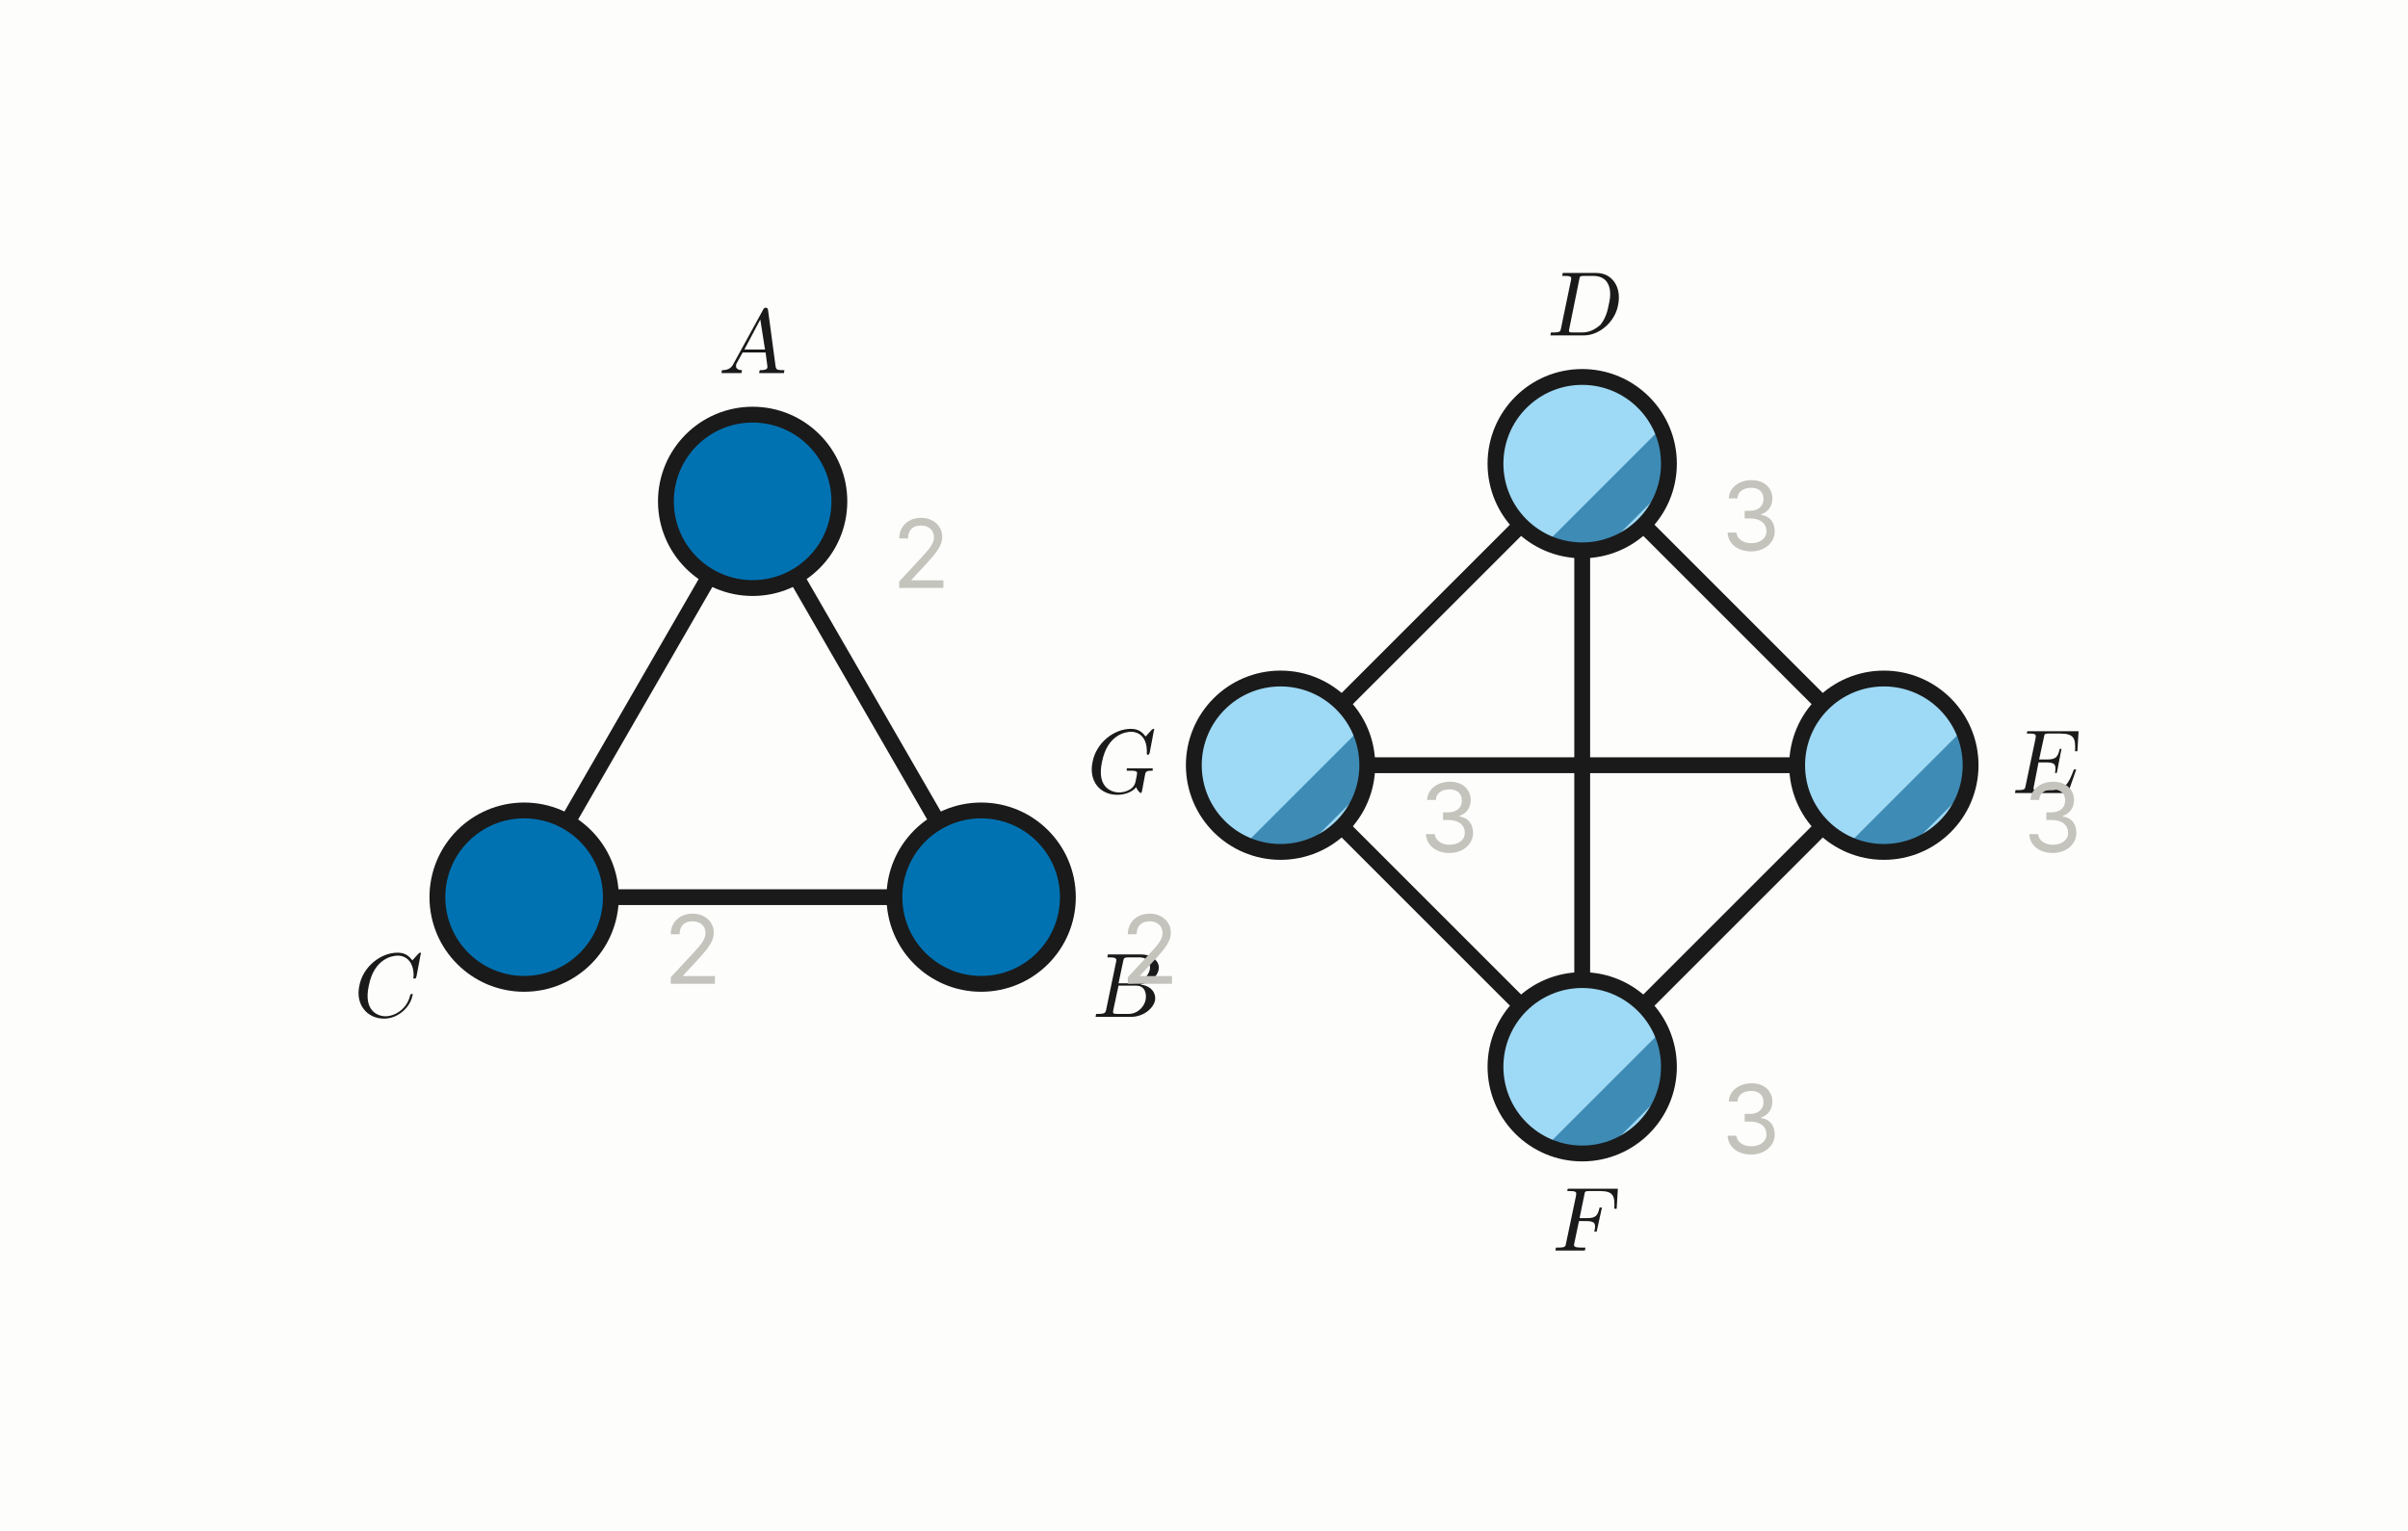
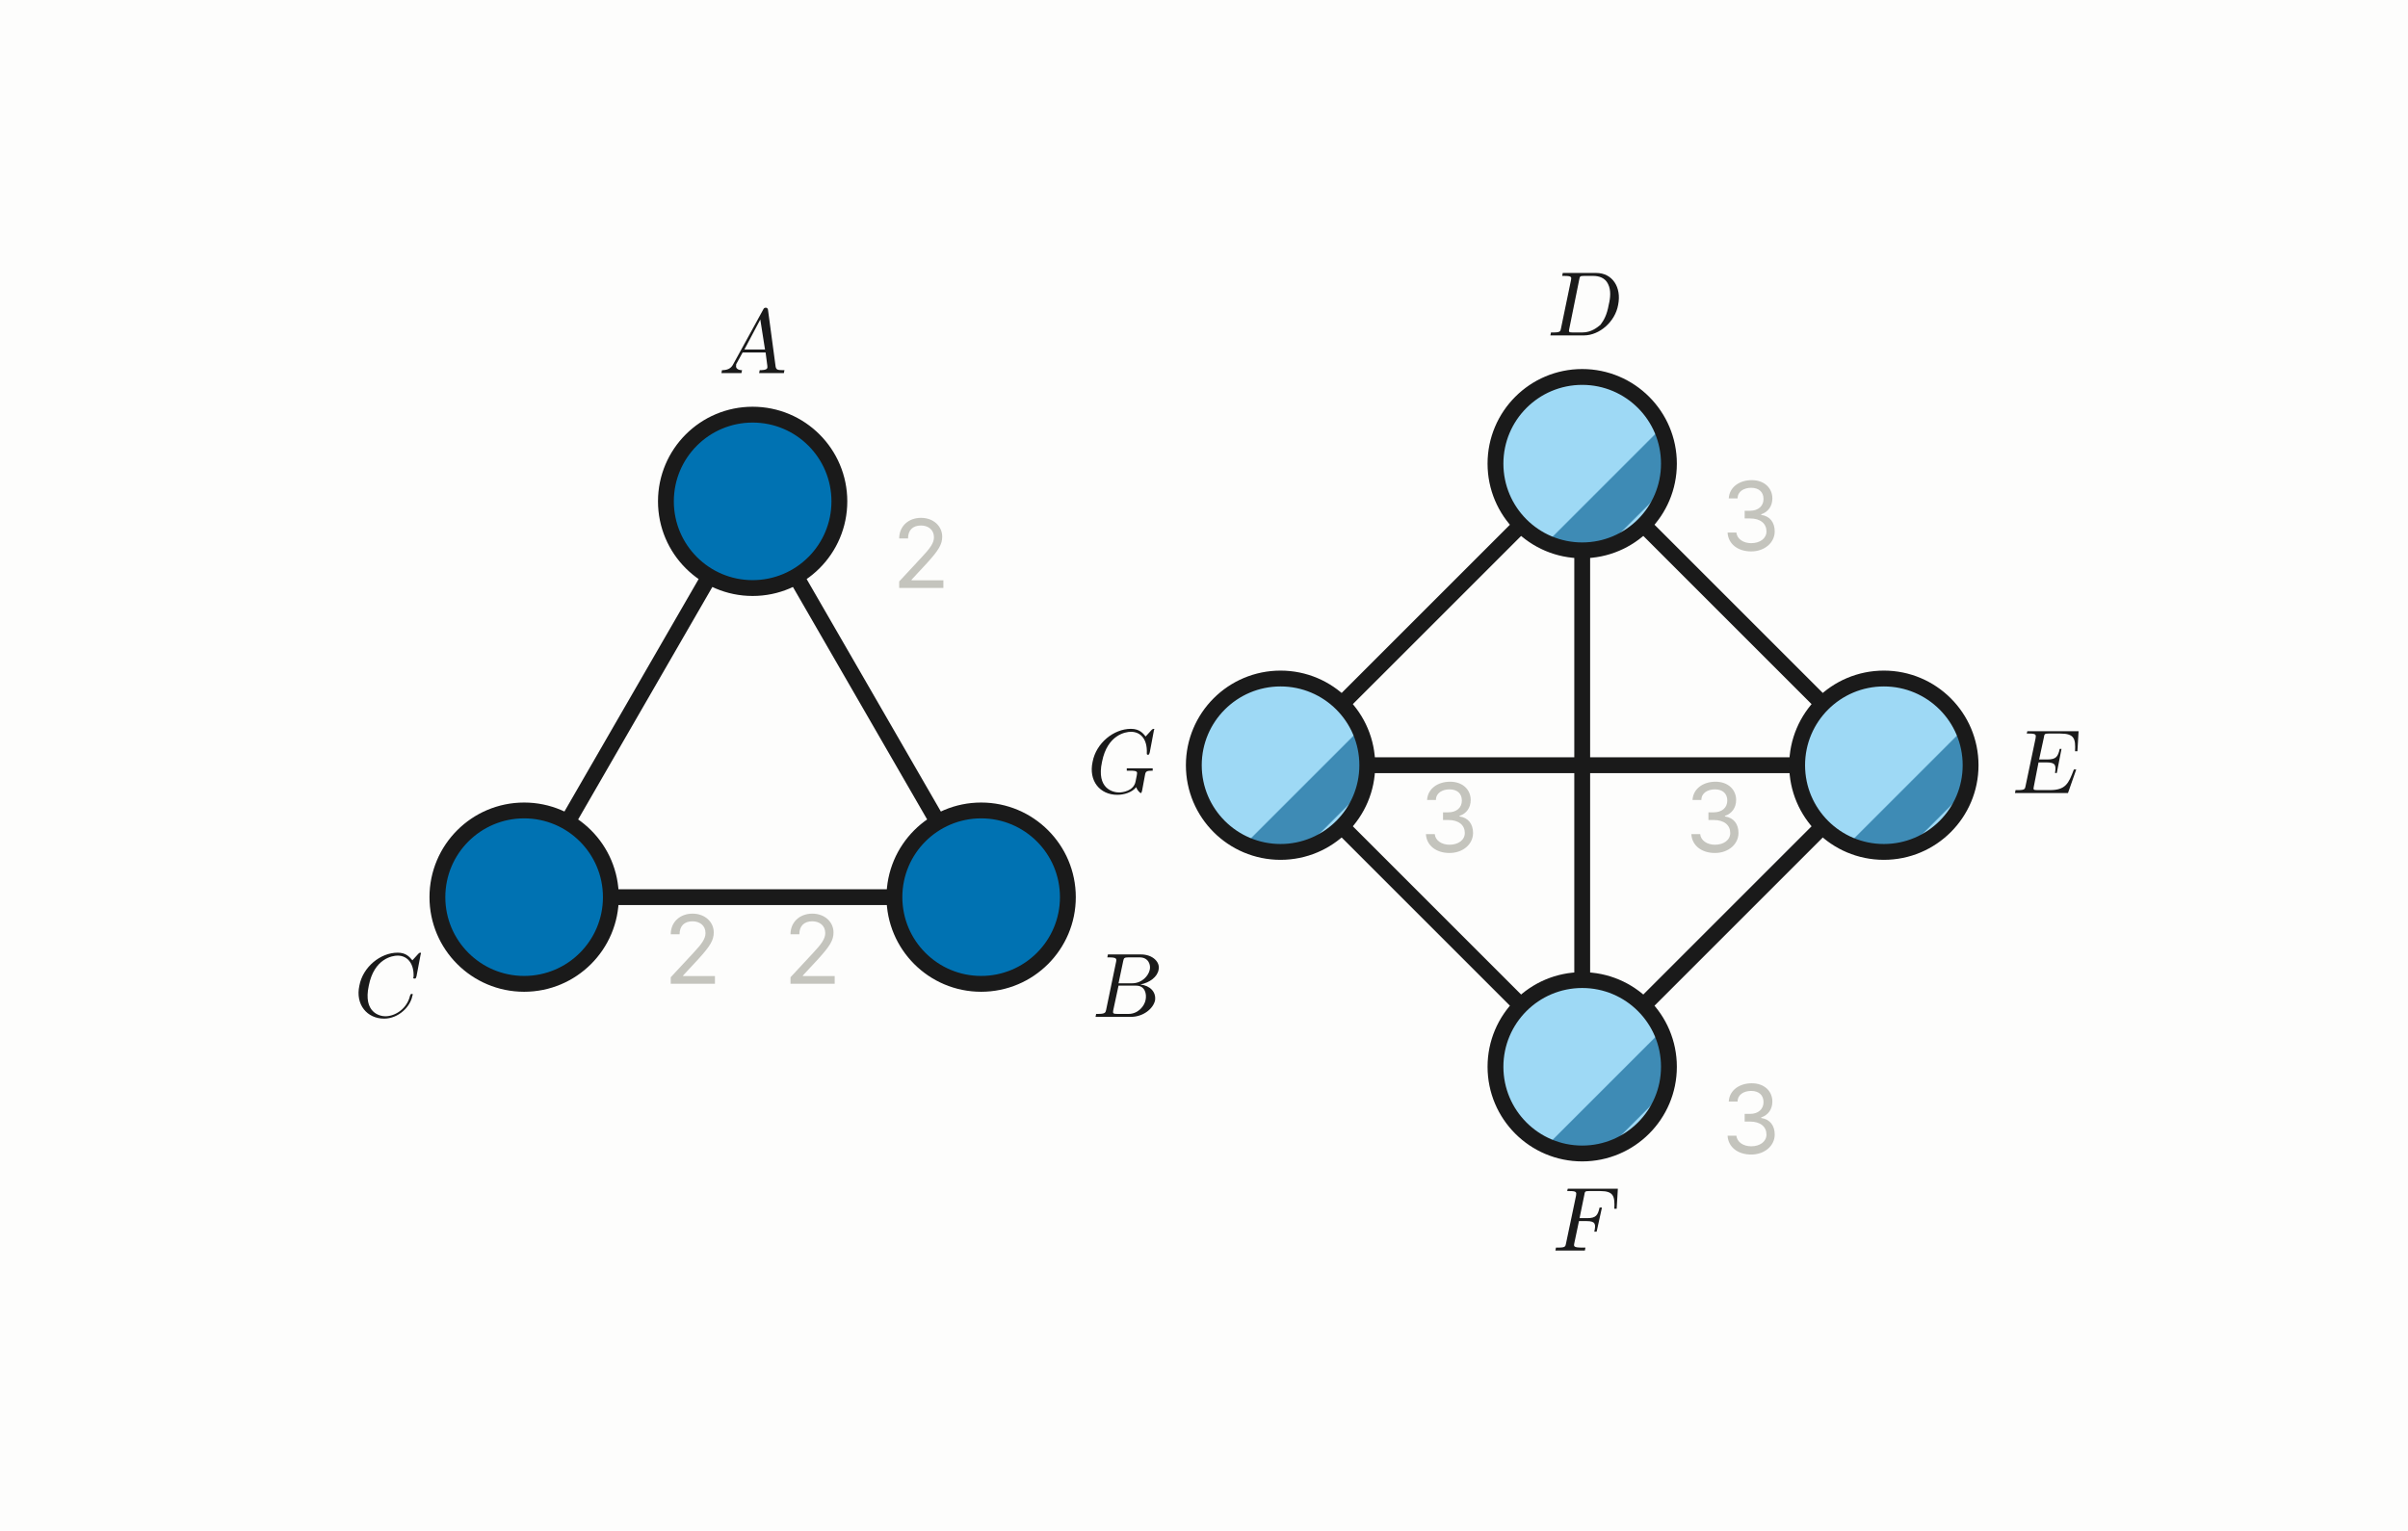
<svg xmlns="http://www.w3.org/2000/svg" viewBox="-19.96 -20.3 63.86 40.6">
  <rect fill="#FDFDFC" height="40.6" width="63.86" x="-19.96" y="-20.3" />
  <defs>
    <pattern height="8" id="cv-pat-1" patternUnits="userSpaceOnUse" width="8">
      <rect fill="#0072B2" height="8" width="8" />
    </pattern>
    <pattern height="8" id="cv-pat-2" patternUnits="userSpaceOnUse" width="8">
      <rect fill="#9ED9F5" height="8" width="8" />
      <line stroke="#3E8BB5" stroke-width="1.2" x1="0" x2="8" y1="8" y2="0" />
      <line stroke="#3E8BB5" stroke-width="1.2" x1="-1" x2="1" y1="1" y2="-1" />
      <line stroke="#3E8BB5" stroke-width="1.2" x1="7" x2="9" y1="9" y2="7" />
    </pattern>
    <pattern height="8" id="cv-pat-3" patternUnits="userSpaceOnUse" width="8">
      <rect fill="#D55E00" height="8" width="8" />
      <line stroke="#8A3D00" stroke-width="1.2" x1="0" x2="8" y1="0" y2="8" />
      <line stroke="#8A3D00" stroke-width="1.2" x1="-1" x2="1" y1="7" y2="9" />
      <line stroke="#8A3D00" stroke-width="1.2" x1="7" x2="9" y1="-1" y2="1" />
    </pattern>
    <pattern height="8" id="cv-pat-4" patternUnits="userSpaceOnUse" width="8">
      <rect fill="#009E73" height="8" width="8" />
      <circle cx="4" cy="4" fill="#006147" r="1.4" />
    </pattern>
    <pattern height="8" id="cv-pat-5" patternUnits="userSpaceOnUse" width="8">
      <rect fill="#E69F00" height="8" width="8" />
      <line stroke="#9A6B00" stroke-width="1.2" x1="0" x2="8" y1="4" y2="4" />
      <line stroke="#9A6B00" stroke-width="1.2" x1="4" x2="4" y1="0" y2="8" />
    </pattern>
    <pattern height="8" id="cv-pat-6" patternUnits="userSpaceOnUse" width="8">
      <rect fill="#CC79A7" height="8" width="8" />
      <line stroke="#8A4E70" stroke-width="1.2" x1="0" x2="8" y1="4" y2="4" />
    </pattern>
    <pattern height="8" id="cv-pat-7" patternUnits="userSpaceOnUse" width="8">
      <rect fill="#F0E442" height="8" width="8" />
      <line stroke="#9C9400" stroke-width="1.2" x1="4" x2="4" y1="0" y2="8" />
    </pattern>
    <pattern height="8" id="cv-pat-8" patternUnits="userSpaceOnUse" width="8">
      <rect fill="#3A3A3A" height="8" width="8" />
      <line stroke="#000000" stroke-width="1.2" x1="0" x2="8" y1="0" y2="8" />
      <line stroke="#000000" stroke-width="1.2" x1="0" x2="8" y1="8" y2="0" />
    </pattern>
  </defs>
  <g class="cv-edge-labels" />
  <g class="cv-edges">
    <path d="M0 -7L6.06 3.5" fill="none" stroke="#1A1A1A" stroke-linecap="round" stroke-width="0.42" />
    <path d="M0 -7L-6.06 3.5" fill="none" stroke="#1A1A1A" stroke-linecap="round" stroke-width="0.42" />
    <path d="M6.06 3.5L-6.06 3.5" fill="none" stroke="#1A1A1A" stroke-linecap="round" stroke-width="0.42" />
    <path d="M22 -8L30 0" fill="none" stroke="#1A1A1A" stroke-linecap="round" stroke-width="0.42" />
    <path d="M22 -8L22 8" fill="none" stroke="#1A1A1A" stroke-linecap="round" stroke-width="0.42" />
    <path d="M22 -8L14 0" fill="none" stroke="#1A1A1A" stroke-linecap="round" stroke-width="0.42" />
    <path d="M30 0L22 8" fill="none" stroke="#1A1A1A" stroke-linecap="round" stroke-width="0.42" />
    <path d="M30 0L14 0" fill="none" stroke="#1A1A1A" stroke-linecap="round" stroke-width="0.42" />
    <path d="M22 8L14 0" fill="none" stroke="#1A1A1A" stroke-linecap="round" stroke-width="0.42" />
  </g>
  <g class="cv-vertices">
    <circle cx="0" cy="-7" fill="url(#cv-pat-1)" r="2.3" stroke="#1A1A1A" stroke-width="0.42" />
    <text dominant-baseline="auto" fill="#1A1A1A" font-family="'KaTeX_Main', 'Latin Modern Math', serif" font-size="2.415" font-style="italic" text-anchor="middle" x="0" y="-10.4">A</text>
    <text fill="#C4C4BD" font-family="'Inter', 'Segoe UI', system-ui, sans-serif" font-size="2.53" text-anchor="start" x="3.7" y="-4.7">2</text>
    <circle cx="6.06" cy="3.5" fill="url(#cv-pat-1)" r="2.3" stroke="#1A1A1A" stroke-width="0.42" />
    <text dominant-baseline="hanging" fill="#1A1A1A" font-family="'KaTeX_Main', 'Latin Modern Math', serif" font-size="2.415" font-style="italic" text-anchor="start" x="9" y="5.2">B</text>
-     <text fill="#C4C4BD" font-family="'Inter', 'Segoe UI', system-ui, sans-serif" font-size="2.53" text-anchor="start" x="9.76" y="5.8">2</text>
+     <text fill="#C4C4BD" font-family="'Inter', 'Segoe UI', system-ui, sans-serif" font-size="2.53" text-anchor="end" x="2.36" y="5.8">2</text>
    <circle cx="-6.06" cy="3.5" fill="url(#cv-pat-1)" r="2.3" stroke="#1A1A1A" stroke-width="0.42" />
    <text dominant-baseline="hanging" fill="#1A1A1A" font-family="'KaTeX_Main', 'Latin Modern Math', serif" font-size="2.415" font-style="italic" text-anchor="end" x="-9" y="5.2">C</text>
    <text fill="#C4C4BD" font-family="'Inter', 'Segoe UI', system-ui, sans-serif" font-size="2.53" text-anchor="start" x="-2.36" y="5.8">2</text>
    <circle cx="22" cy="-8" fill="url(#cv-pat-2)" r="2.3" stroke="#1A1A1A" stroke-width="0.42" />
    <text dominant-baseline="auto" fill="#1A1A1A" font-family="'KaTeX_Main', 'Latin Modern Math', serif" font-size="2.415" font-style="italic" text-anchor="middle" x="22" y="-11.4">D</text>
    <text fill="#C4C4BD" font-family="'Inter', 'Segoe UI', system-ui, sans-serif" font-size="2.53" text-anchor="start" x="25.7" y="-5.7">3</text>
    <circle cx="30" cy="0" fill="url(#cv-pat-2)" r="2.3" stroke="#1A1A1A" stroke-width="0.42" />
    <text dominant-baseline="central" fill="#1A1A1A" font-family="'KaTeX_Main', 'Latin Modern Math', serif" font-size="2.415" font-style="italic" text-anchor="start" x="33.4" y="0">E</text>
-     <text fill="#C4C4BD" font-family="'Inter', 'Segoe UI', system-ui, sans-serif" font-size="2.53" text-anchor="start" x="33.7" y="2.3">3</text>
+     <text fill="#C4C4BD" font-family="'Inter', 'Segoe UI', system-ui, sans-serif" font-size="2.53" text-anchor="end" x="26.3" y="2.3">3</text>
    <circle cx="22" cy="8" fill="url(#cv-pat-2)" r="2.3" stroke="#1A1A1A" stroke-width="0.42" />
    <text dominant-baseline="hanging" fill="#1A1A1A" font-family="'KaTeX_Main', 'Latin Modern Math', serif" font-size="2.415" font-style="italic" text-anchor="middle" x="22" y="11.4">F</text>
    <text fill="#C4C4BD" font-family="'Inter', 'Segoe UI', system-ui, sans-serif" font-size="2.53" text-anchor="start" x="25.7" y="10.3">3</text>
    <circle cx="14" cy="0" fill="url(#cv-pat-2)" r="2.3" stroke="#1A1A1A" stroke-width="0.42" />
    <text dominant-baseline="central" fill="#1A1A1A" font-family="'KaTeX_Main', 'Latin Modern Math', serif" font-size="2.415" font-style="italic" text-anchor="end" x="10.6" y="0">G</text>
    <text fill="#C4C4BD" font-family="'Inter', 'Segoe UI', system-ui, sans-serif" font-size="2.53" text-anchor="start" x="17.7" y="2.3">3</text>
  </g>
</svg>
